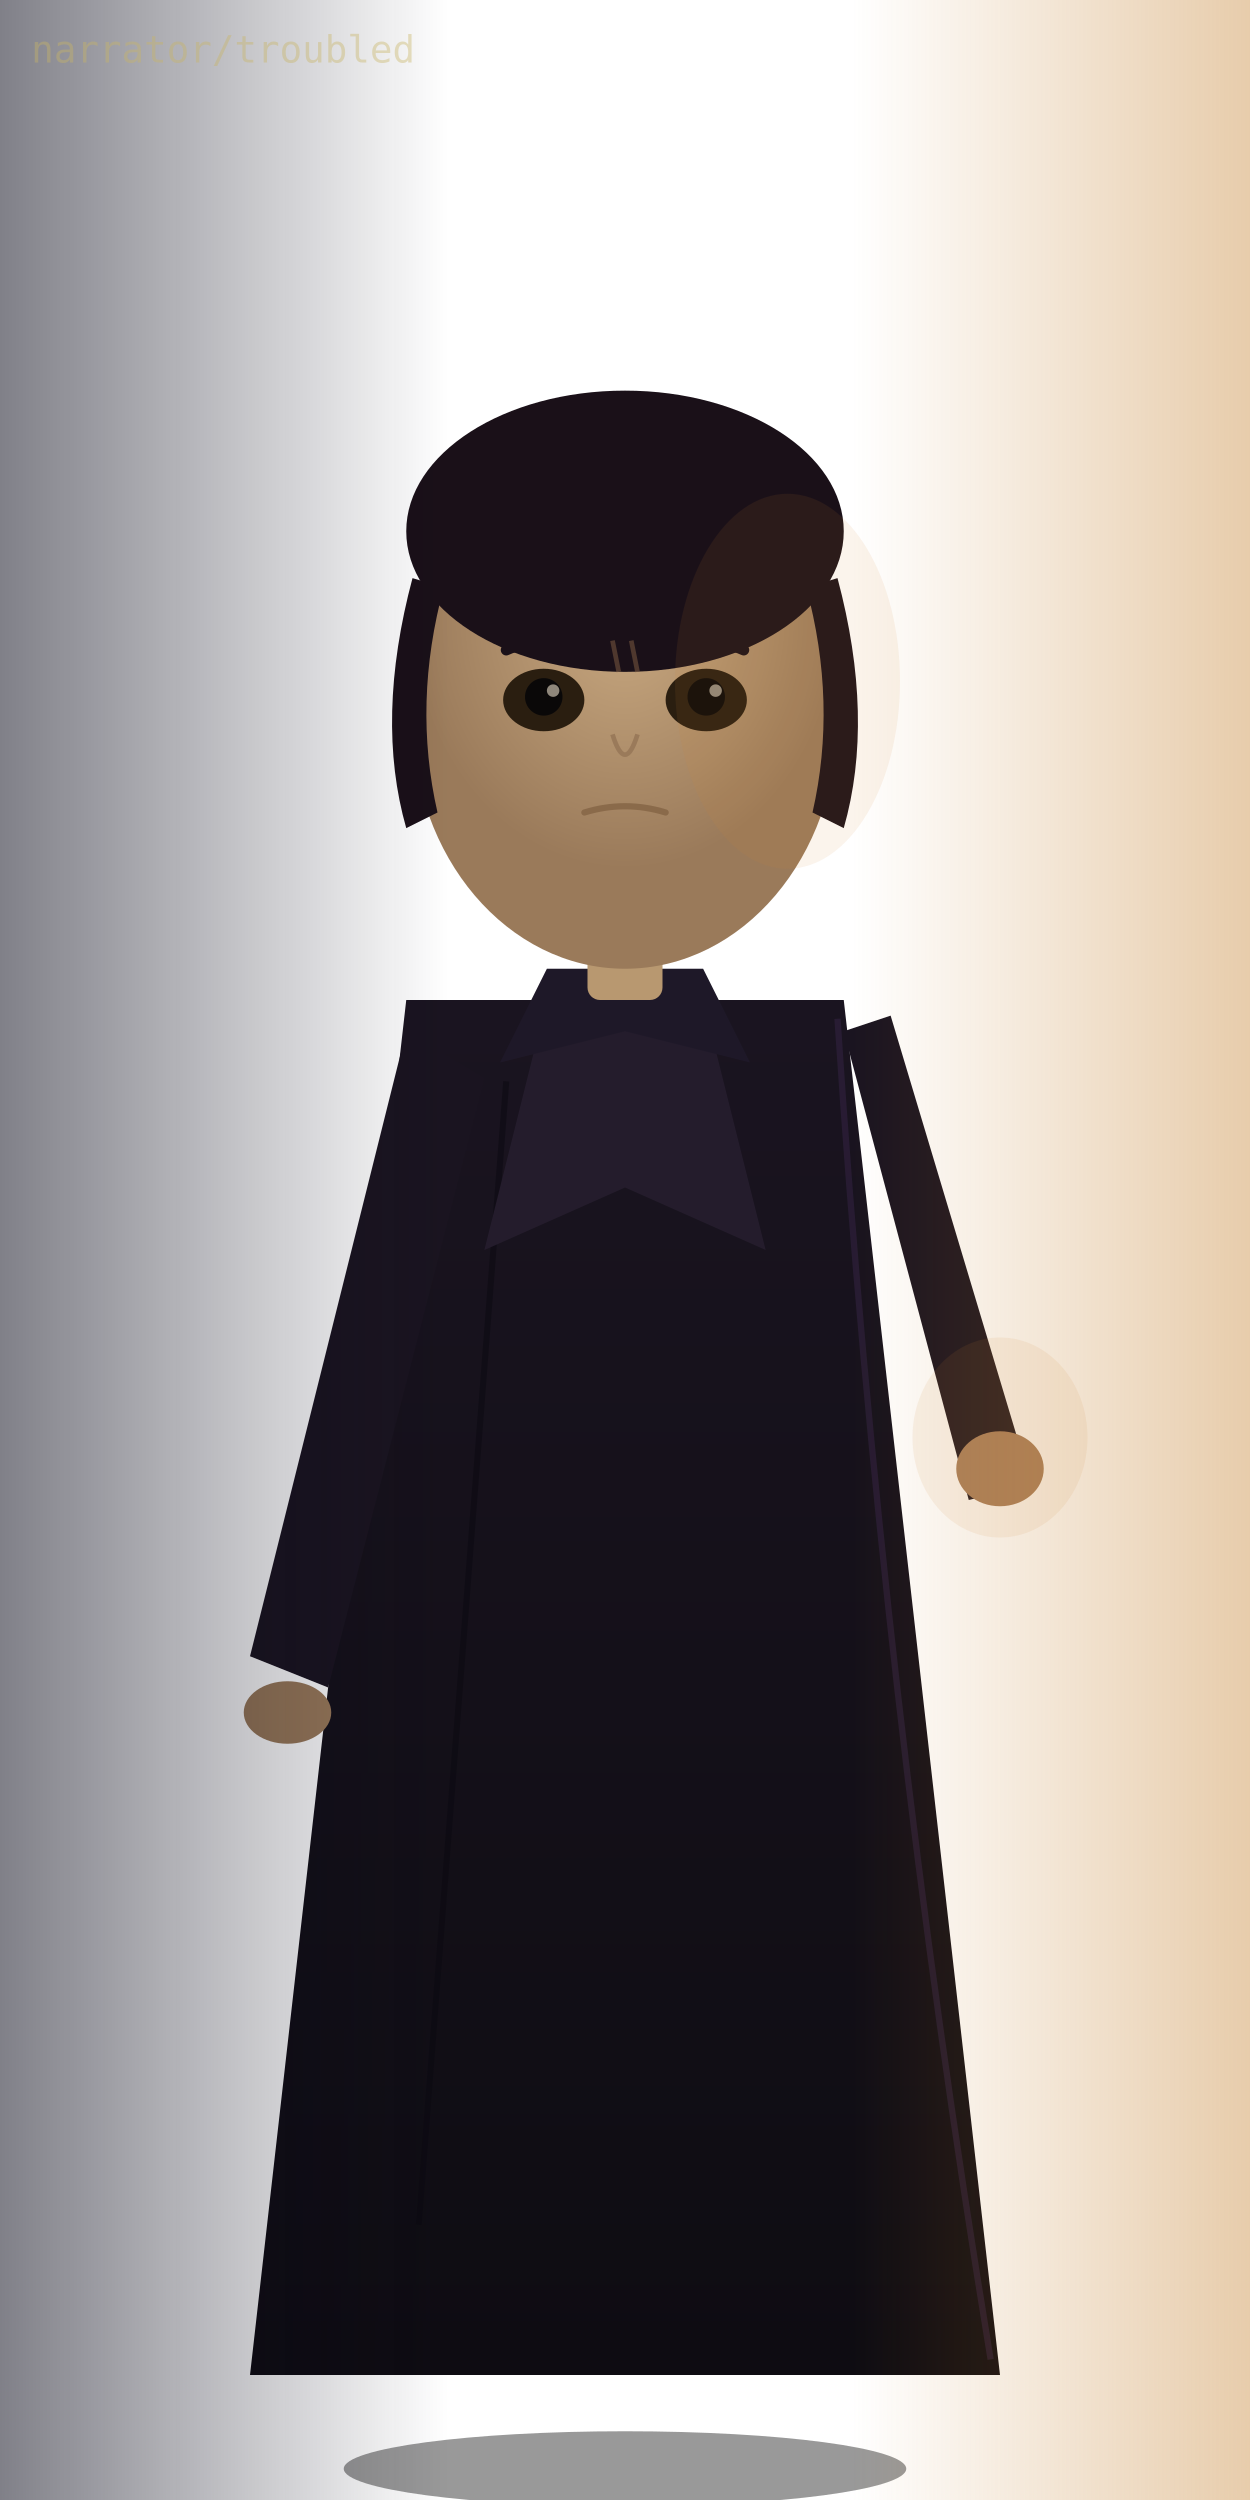
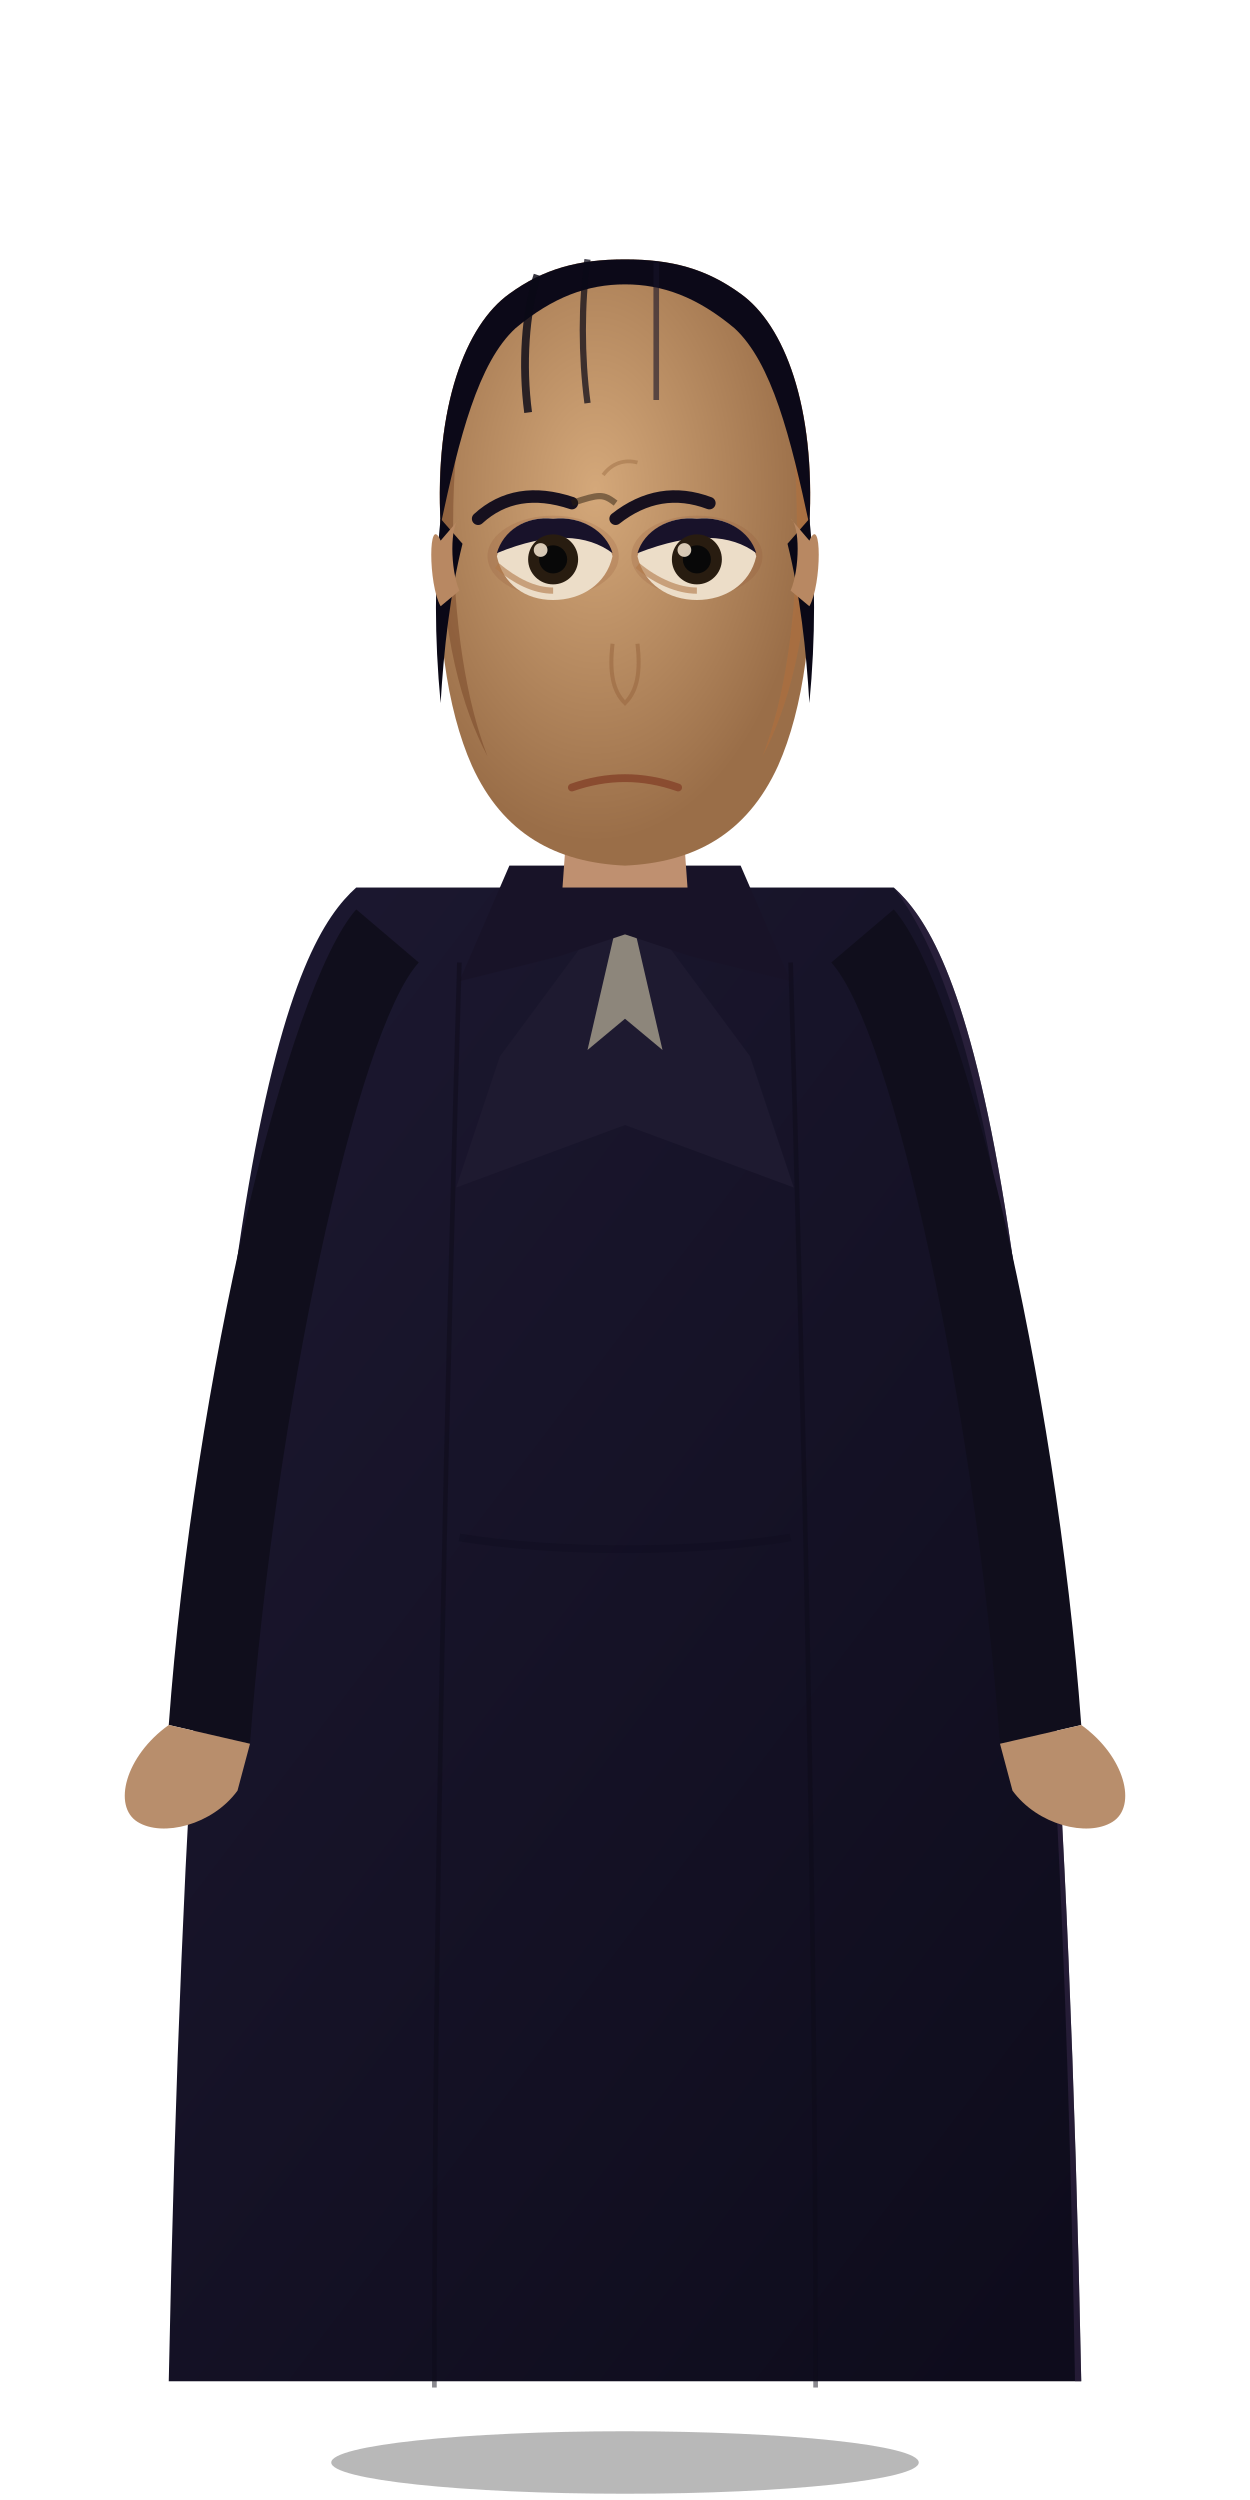
- <svg xmlns="http://www.w3.org/2000/svg" viewBox="0 0 400 800" width="400" height="800">
+ <svg xmlns="http://www.w3.org/2000/svg" viewBox="0 0 400 800">
  <defs>
-     <linearGradient id="coat" x1="0" y1="0" x2="0" y2="1">
-       <stop offset="0%" stop-color="#1a1420" />
-       <stop offset="100%" stop-color="#0e0c12" />
-     </linearGradient>
-     <radialGradient id="face_light" cx="50%" cy="30%" r="50%">
-       <stop offset="0%" stop-color="#c8a880" />
-       <stop offset="100%" stop-color="#9a7a5a" />
+     <radialGradient id="skin" cx="42%" cy="38%" r="58%">
+       <stop offset="0%" stop-color="#d4a87a" />
+       <stop offset="100%" stop-color="#9a6e48" />
    </radialGradient>
-     <linearGradient id="rim_r" x1="0" y1="0" x2="1" y2="0">
-       <stop offset="0%" stop-color="#c07820" stop-opacity="0" />
-       <stop offset="68%" stop-color="#c07820" stop-opacity="0" />
-       <stop offset="100%" stop-color="#c07820" stop-opacity="0.38" />
-     </linearGradient>
-     <linearGradient id="shadow_l" x1="0" y1="0" x2="1" y2="0">
-       <stop offset="0%" stop-color="#080818" stop-opacity="0.52" />
-       <stop offset="36%" stop-color="#080818" stop-opacity="0" />
-       <stop offset="100%" stop-color="#000" stop-opacity="0" />
+     <linearGradient id="coat" x1="0.1" y1="0" x2="0.9" y2="1">
+       <stop offset="0%" stop-color="#1c1830" />
+       <stop offset="100%" stop-color="#0e0c1c" />
    </linearGradient>
  </defs>
-   <ellipse cx="200" cy="790" rx="90" ry="12" fill="#000" opacity="0.4" />
-   <path d="M 130,320 L 80,760 L 320,760 L 270,320 Z" fill="url(#coat)" />
-   <line x1="162" y1="346" x2="134" y2="712" stroke="#0a0810" stroke-width="2" opacity="0.50" />
-   <path d="M 268,326 Q 282,542 317,755" stroke="#38264a" stroke-width="2" fill="none" opacity="0.46" />
-   <path d="M 175,320 L 155,400 L 200,380 L 245,400 L 225,320 Z" fill="#241c2c" />
-   <path d="M 175,310 L 160,340 L 200,330 L 240,340 L 225,310 Z" fill="#1e1828" />
-   <path d="M 130,330 L 80,530 L 105,540 L 155,345 Z" fill="#1a1420" />
-   <path d="M 270,330 L 310,480 L 330,475 L 285,325 Z" fill="#1a1420" />
-   <ellipse cx="92" cy="548" rx="14" ry="10" fill="#9a7a5a" />
-   <ellipse cx="320" cy="470" rx="14" ry="12" fill="#a88060" />
-   <rect x="188" y="255" width="24" height="65" fill="#b89870" rx="4" />
-   <ellipse cx="200" cy="230" rx="68" ry="80" fill="url(#face_light)" />
-   <ellipse cx="200" cy="170" rx="70" ry="45" fill="#1a1018" />
-   <path d="M 132,185 Q 120,230 130,265 L 140,260 Q 132,225 142,188 Z" fill="#1a1018" />
-   <path d="M 268,185 Q 280,230 270,265 L 260,260 Q 268,225 258,188 Z" fill="#1a1018" />
-   <ellipse cx="174" cy="224" rx="13" ry="10" fill="#2a1e10" />
-   <ellipse cx="226" cy="224" rx="13" ry="10" fill="#2a1e10" />
-   <ellipse cx="174" cy="223" rx="6" ry="6" fill="#0a0808" />
-   <ellipse cx="226" cy="223" rx="6" ry="6" fill="#0a0808" />
-   <ellipse cx="177" cy="221" rx="2" ry="2" fill="#e8dcc8" opacity="0.6" />
-   <ellipse cx="229" cy="221" rx="2" ry="2" fill="#e8dcc8" opacity="0.6" />
-   <path d="M 162,208 Q 173,203 187,209" fill="none" stroke="#1a1018" stroke-width="3.5" stroke-linecap="round" />
-   <path d="M 213,209 Q 227,203 238,208" fill="none" stroke="#1a1018" stroke-width="3.5" stroke-linecap="round" />
-   <line x1="196" y1="205" x2="198" y2="215" stroke="#7a5a40" stroke-width="1.5" opacity="0.55" />
-   <line x1="202" y1="205" x2="204" y2="215" stroke="#7a5a40" stroke-width="1.5" opacity="0.55" />
-   <path d="M 196,235 Q 200,248 204,235" fill="none" stroke="#9a7a5a" stroke-width="1.5" />
-   <path d="M 187,260 Q 200,256 213,260" fill="none" stroke="#8a6a4a" stroke-width="2" stroke-linecap="round" />
-   <rect x="0" y="0" width="400" height="800" fill="url(#rim_r)" />
-   <rect x="0" y="0" width="400" height="800" fill="url(#shadow_l)" />
-   <ellipse cx="320" cy="460" rx="28" ry="32" fill="#d08030" opacity="0.10" />
-   <ellipse cx="252" cy="218" rx="36" ry="60" fill="#d08030" opacity="0.09" />
-   <text x="10" y="20" font-family="monospace" font-size="12" fill="rgba(200,180,100,0.4)">narrator/troubled</text>
+   <ellipse cx="200" cy="788" rx="94" ry="10" fill="#000" opacity="0.28" />
+   <path d="M 114,284 C 94,302 62,362 54,762 L 346,762 C 338,362 306,302 286,284 Z" fill="url(#coat)" />
+   <path d="M 286,284 C 310,316 338,400 344,762 L 346,762 C 338,362 306,302 286,284 Z" fill="#362848" opacity="0.55" />
+   <path d="M 200,284 L 160,338 L 146,380 L 200,360 L 254,380 L 240,338 Z" fill="#1e1a30" />
+   <path d="M 200,284 L 188,336 L 200,326 L 212,336 Z" fill="#c0b89e" opacity="0.68" />
+   <path d="M 163,277 L 147,314 L 179,306 L 200,299 L 221,306 L 253,314 L 237,277 Z" fill="#181328" />
+   <path d="M 114,291 C 92,316 62,442 54,552 L 80,558 C 88,452 114,330 134,308 Z" fill="#100e1c" />
+   <path d="M 286,291 C 308,316 338,442 346,552 L 320,558 C 312,452 286,330 266,308 Z" fill="#100e1c" />
+   <path d="M 54,552 C 40,562 36,578 44,583 C 52,588 68,584 76,573 L 80,558 Z" fill="#b88e6c" />
+   <path d="M 346,552 C 360,562 364,578 356,583 C 348,588 332,584 324,573 L 320,558 Z" fill="#b88e6c" />
+   <path d="M 147,308 C 143,446 139,606 139,764" stroke="#0c0a18" stroke-width="1.5" fill="none" opacity="0.48" />
+   <path d="M 253,308 C 257,446 261,606 261,764" stroke="#0c0a18" stroke-width="1.5" fill="none" opacity="0.48" />
+   <path d="M 147,492 C 178,497 222,497 253,492" stroke="#0e0c1e" stroke-width="2.5" fill="none" opacity="0.42" />
+   <path d="M 182,256 L 180,284 L 220,284 L 218,256 C 212,252 188,252 182,256 Z" fill="#bf9070" />
+   <path d="M 141,168 C 139,130 149,104 163,94 C 174,86 185,83 200,83 C 215,83 226,86 237,94 C 251,104 261,130 259,168 C 261,200 257,227 249,245 C 239,267 222,276 200,277 C 178,276 161,267 151,245 C 143,227 139,200 141,168 Z" fill="url(#skin)" />
+   <path d="M 141,168 C 139,135 147,108 161,97 C 151,109 145,132 145,168 C 145,198 149,224 156,242 C 148,227 141,203 141,168 Z" fill="#6e3c1e" opacity="0.42" />
+   <path d="M 259,168 C 261,135 253,108 239,97 C 249,109 255,132 255,168 C 255,198 251,224 244,242 C 252,227 259,203 259,168 Z" fill="#c87030" opacity="0.28" />
+   <path d="M 193,152 C 196,148 200,147 204,148" stroke="#8a5a30" stroke-width="1.2" fill="none" opacity="0.35" />
+   <path d="M 141,168 C 139,130 149,104 163,94 C 174,86 185,83 200,83 C 215,83 226,86 237,94 C 251,104 261,130 259,168 C 253,140 247,116 235,105 C 223,95 212,91 200,91 C 188,91 177,95 165,105 C 153,116 147,140 141,168 Z" fill="#0c0918" />
+   <path d="M 141,166 C 139,184 139,204 141,225 C 142,208 144,190 148,174 Z" fill="#0a0816" />
+   <path d="M 259,166 C 261,184 261,204 259,225 C 258,208 256,190 252,174 Z" fill="#0a0816" />
+   <path d="M 172,88 C 168,100 167,117 169,132" stroke="#0a0816" stroke-width="2.5" fill="none" opacity="0.82" />
+   <path d="M 188,83 C 186,97 186,114 188,129" stroke="#0a0816" stroke-width="2" fill="none" opacity="0.72" />
+   <path d="M 210,84 C 210,97 210,113 210,128" stroke="#161228" stroke-width="1.8" fill="none" opacity="0.6" />
+   <ellipse cx="177" cy="178" rx="21" ry="13" fill="#8a5030" opacity="0.18" />
+   <path d="M 159,178 C 161,170 168,165 177,166 C 186,165 194,170 196,178 C 194,187 186,192 177,192 C 168,192 161,187 159,178 Z" fill="#ecddc8" />
+   <path d="M 159,177 C 161,170 168,165 177,166 C 186,165 194,170 196,177 C 188,171 176,170 159,177 Z" fill="#18122a" />
+   <path d="M 159,181 C 165,186 171,189 177,189" stroke="#b07848" stroke-width="2" fill="none" opacity="0.6" />
+   <circle cx="177" cy="179" r="8" fill="#281c10" />
+   <circle cx="177" cy="179" r="4.5" fill="#080808" />
+   <circle cx="173" cy="176" r="2.2" fill="#ecddc8" opacity="0.9" />
+   <ellipse cx="223" cy="178" rx="21" ry="13" fill="#8a5030" opacity="0.18" />
+   <path d="M 204,178 C 206,170 214,165 223,166 C 232,165 240,170 242,178 C 240,187 232,192 223,192 C 214,192 206,187 204,178 Z" fill="#ecddc8" />
+   <path d="M 204,177 C 206,170 214,165 223,166 C 232,165 240,170 242,177 C 234,171 222,170 204,177 Z" fill="#18122a" />
+   <path d="M 204,181 C 210,186 217,189 223,189" stroke="#b07848" stroke-width="2" fill="none" opacity="0.6" />
+   <circle cx="223" cy="179" r="8" fill="#281c10" />
+   <circle cx="223" cy="179" r="4.5" fill="#080808" />
+   <circle cx="219" cy="176" r="2.2" fill="#ecddc8" opacity="0.9" />
+   <path d="M 153,166 Q 165,155 183,161" stroke="#16101e" stroke-width="4" stroke-linecap="round" fill="none" />
+   <path d="M 197,166 Q 211,155 227,161" stroke="#16101e" stroke-width="4" stroke-linecap="round" fill="none" />
+   <path d="M 183,161 C 192,158 193,158 197,161" stroke="#2a1e10" stroke-width="2" fill="none" opacity="0.5" />
+   <path d="M 196,206 C 195,215 196,221 200,225 C 204,221 205,215 204,206" fill="none" stroke="#9a6840" stroke-width="1.3" opacity="0.58" />
+   <path d="M 183,252 Q 200,246 217,252" fill="none" stroke="#8a4c30" stroke-width="2.5" stroke-linecap="round" />
+   <path d="M 141,173 C 137,164 137,187 141,194 L 147,189 C 144,182 144,168 147,166 Z" fill="#b88862" />
+   <path d="M 259,173 C 263,164 263,187 259,194 L 253,189 C 256,182 256,168 253,166 Z" fill="#b88862" />
</svg>
